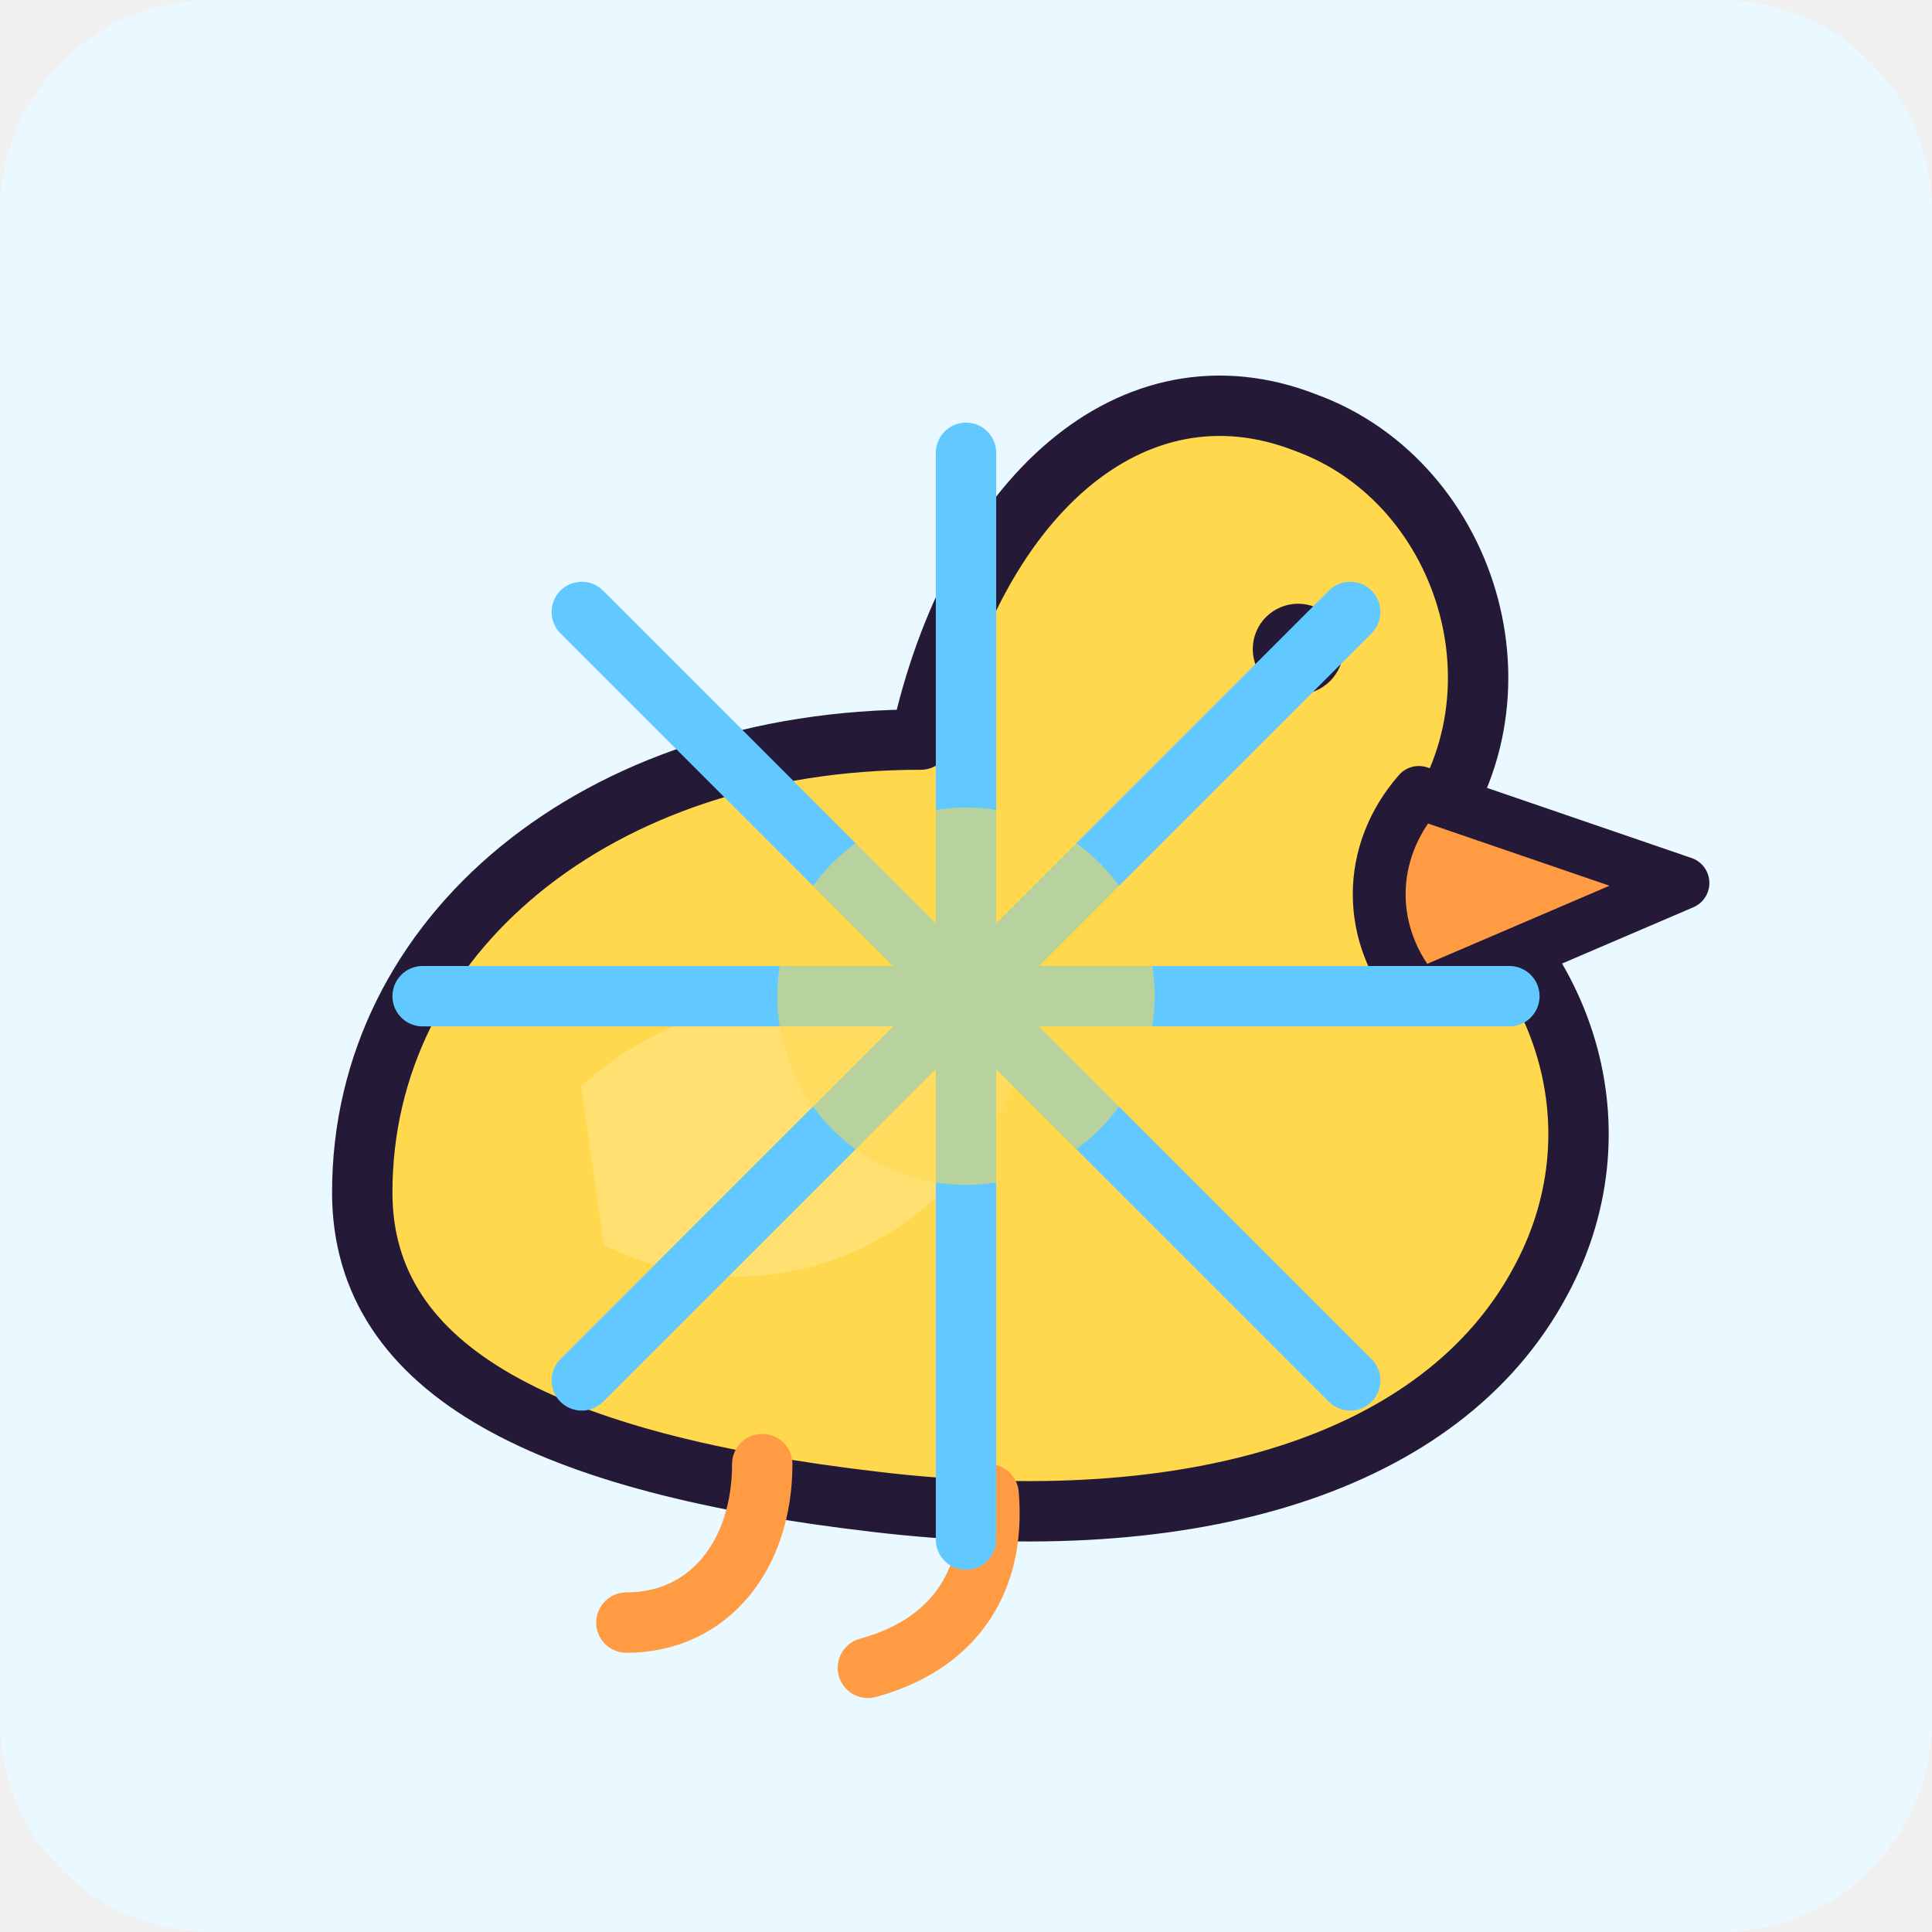
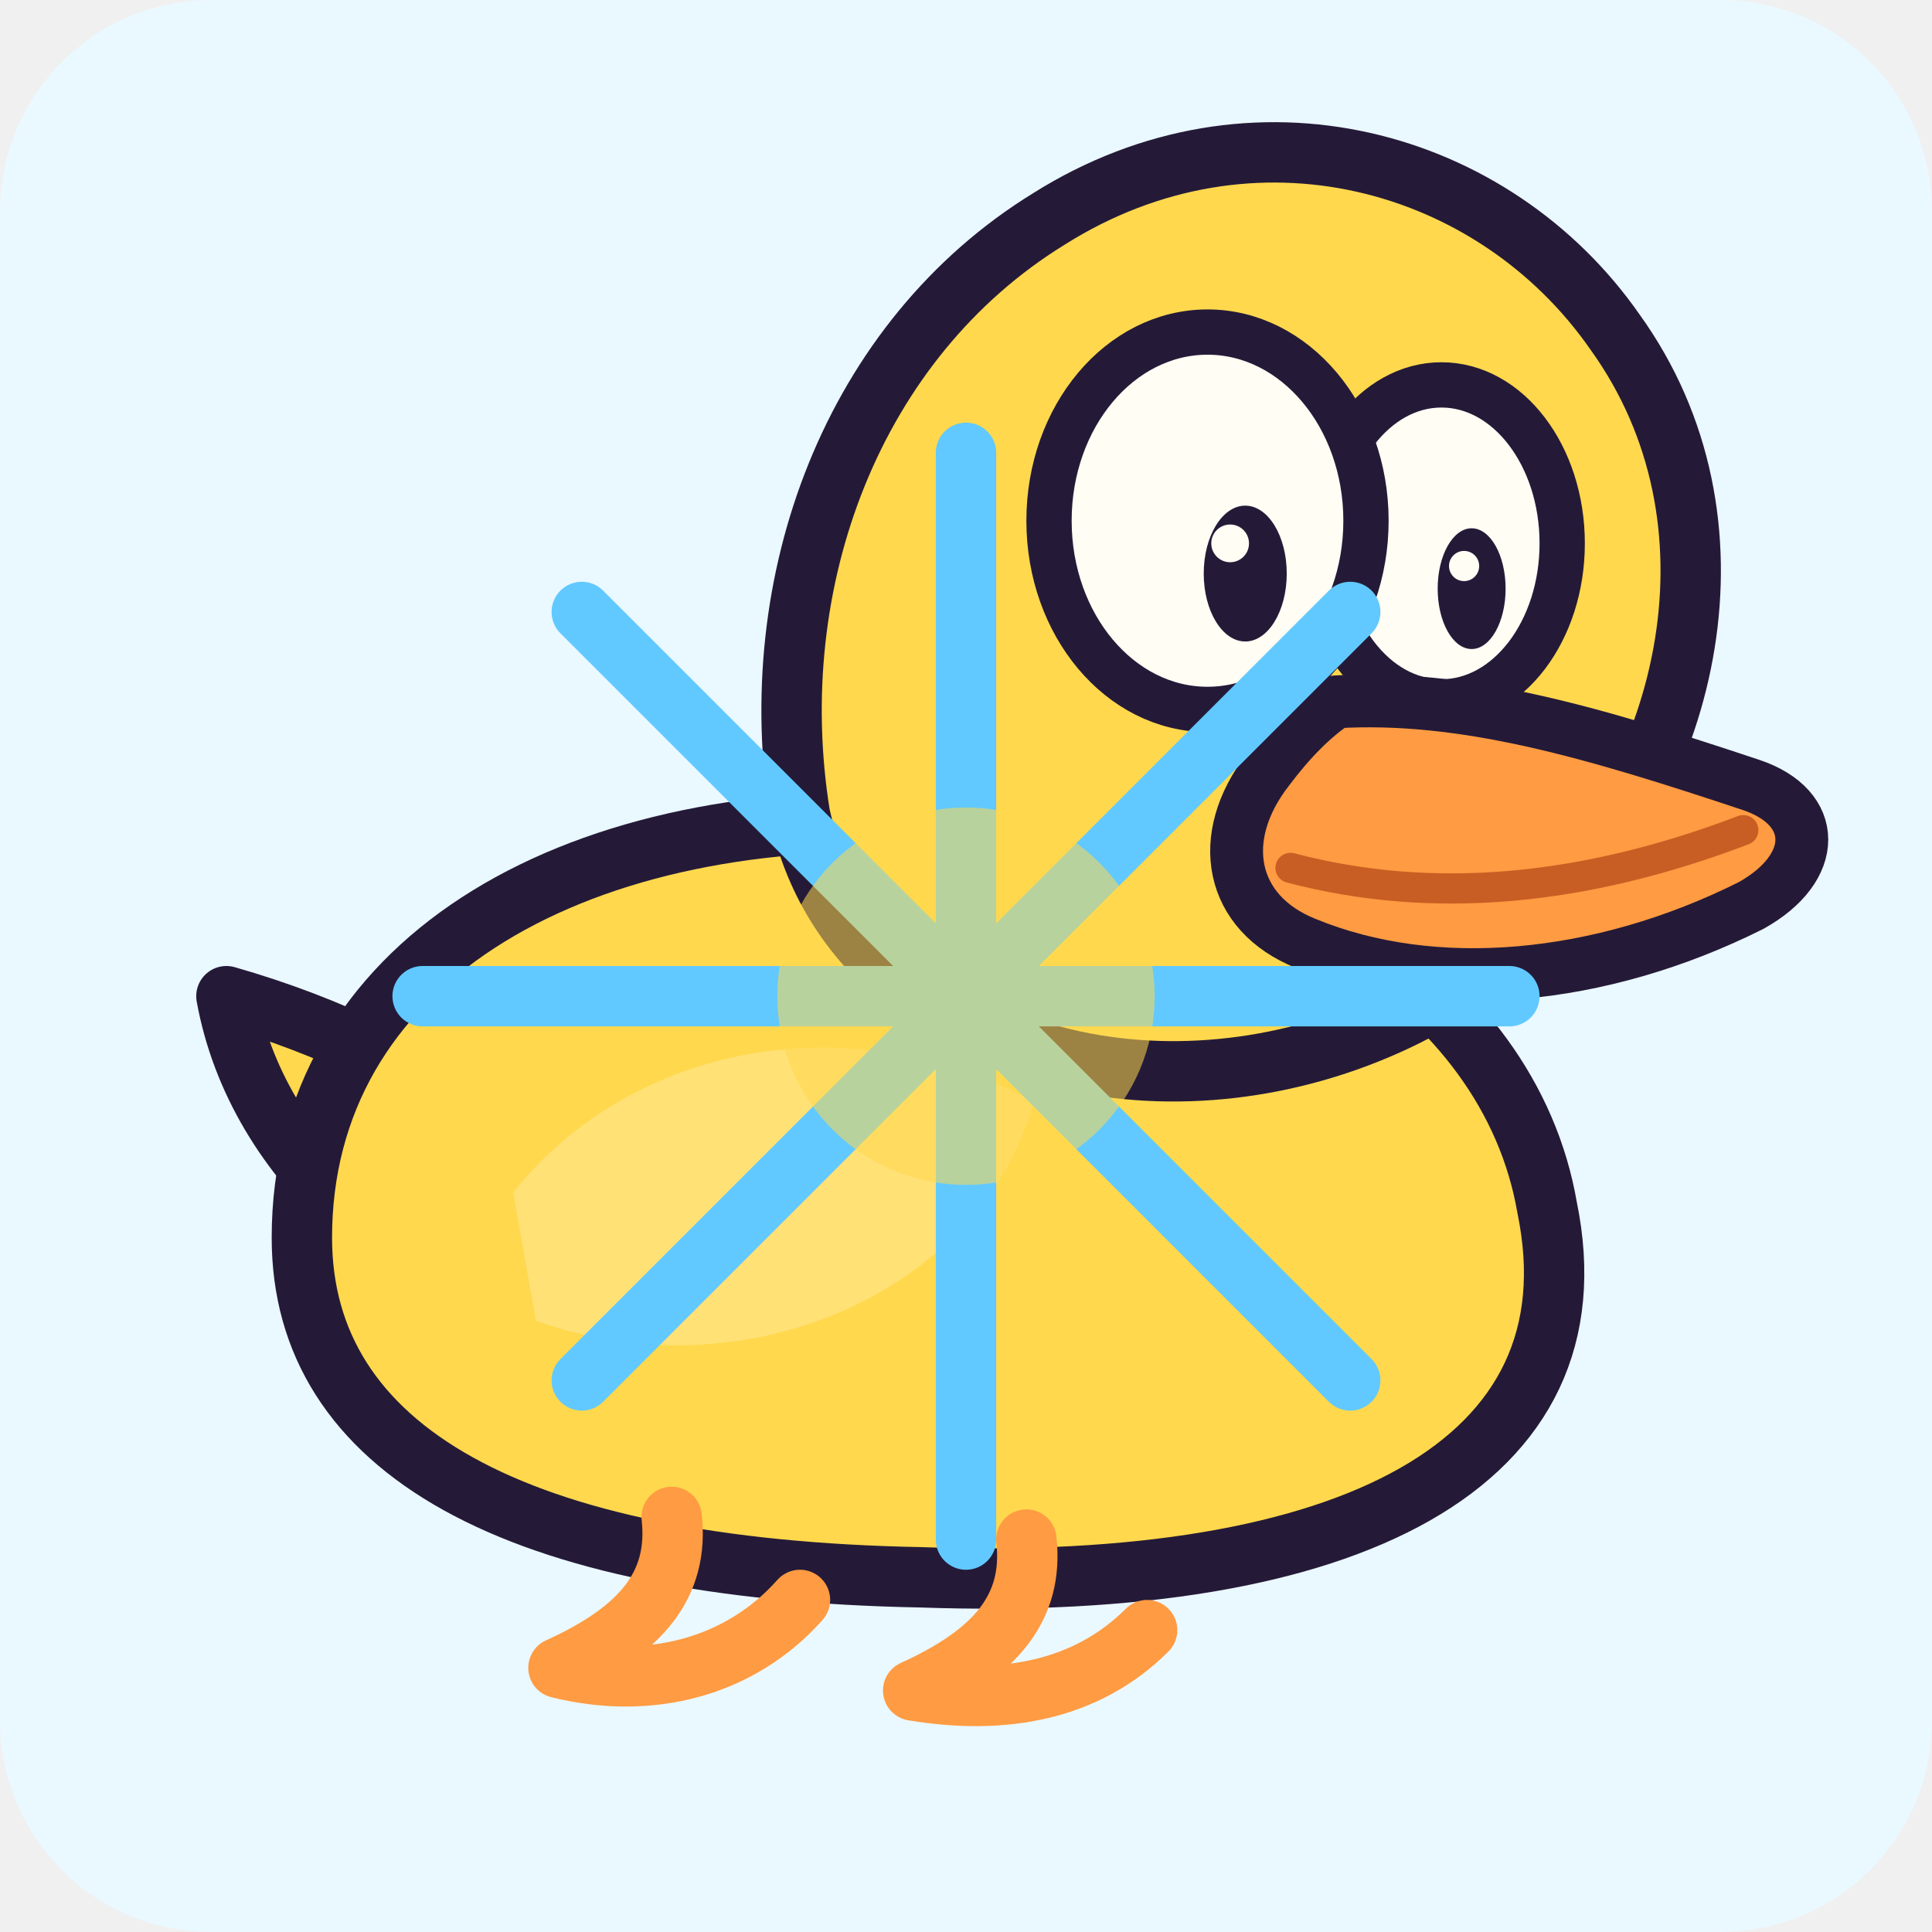
<svg xmlns="http://www.w3.org/2000/svg" viewBox="0 0 256 256" width="256" height="256" fill="none">
  <rect width="256" height="256" rx="28" fill="#EAF8FF" />
-   <path d="M48 158c0-34 31-60 74-60 7-32 28-51 51-42 22 8 31 38 14 57 21 13 28 37 17 57-13 24-46 34-88 29-43-5-68-17-68-41Z" fill="#FFD84D" stroke="#241A38" stroke-width="8" stroke-linejoin="round" />
-   <path d="M77 144c16-15 43-16 58-2-8 22-32 34-55 23" fill="#fff" opacity=".2" />
-   <path d="m188 105 35 12-35 15c-7-8-7-19 0-27Z" fill="#FF9B42" stroke="#241A38" stroke-width="7" stroke-linejoin="round" />
-   <circle cx="172" cy="86" r="6" fill="#241A38" />
-   <path d="M101 194c0 12-7 21-18 21m48-17c1 12-5 20-16 23" stroke="#FF9B42" stroke-width="8" stroke-linecap="round" />
+   <path d="M47 161c-9-8-15-18-17-29 14 4 26 10 35 17" fill="#FFD84D" stroke="#241A38" stroke-width="8" stroke-linecap="round" stroke-linejoin="round" />
+   <path d="M40 164c0-36 35-57 82-55 46 1 78 22 83 51 7 34-26 51-83 49-54-1-82-17-82-45Z" fill="#FFD84D" stroke="#241A38" stroke-width="8" stroke-linejoin="round" />
+   <path d="M106 108c-5-31 7-63 33-79 27-17 59-8 75 15 18 25 10 59-10 78-22 22-59 27-83 9-8-6-13-14-15-23Z" fill="#FFD84D" stroke="#241A38" stroke-width="8" stroke-linejoin="round" />
+   <path d="M68 158c16-20 45-25 69-12-7 25-38 39-66 29" fill="#FFFDF4" opacity=".24" />
+   <ellipse cx="191" cy="72" rx="16" ry="21" fill="#FFFDF4" stroke="#241A38" stroke-width="6" />
+   <ellipse cx="160" cy="69" rx="21" ry="25" fill="#FFFDF4" stroke="#241A38" stroke-width="6" />
+   <ellipse cx="165" cy="76" rx="5.5" ry="9" fill="#241A38" />
+   <ellipse cx="195" cy="78" rx="4.5" ry="8" fill="#241A38" />
+   <circle cx="163" cy="72" r="2.5" fill="#FFFDF4" />
+   <circle cx="194" cy="75" r="2" fill="#FFFDF4" />
+   <path d="M177 93c17-1 34 4 55 11 9 3 9 11 0 16-20 10-42 12-59 5-10-4-12-14-5-23 3-4 6-7 9-9Z" fill="#FF9B42" stroke="#241A38" stroke-width="7" stroke-linejoin="round" />
+   <path d="M171 115c19 5 39 3 60-5" stroke="#C95E24" stroke-width="4" stroke-linecap="round" />
+   <path d="M89 201c1 9-4 15-15 20 12 3 24 0 32-9m30-8c1 9-4 15-15 20 12 2 23 0 31-8" fill="none" stroke="#FF9B42" stroke-width="8" stroke-linecap="round" stroke-linejoin="round" />
  <g stroke="#61C9FF" stroke-width="8" stroke-linecap="round">
    <path d="M200 132 128 132" />
    <path d="M178.912 182.912 128 132" />
    <path d="M128 204 128 132" />
    <path d="M77.088 182.912 128 132" />
    <path d="M56 132 128 132" />
    <path d="M77.088 81.088 128 132" />
    <path d="M128 60 128 132" />
    <path d="M178.912 81.088 128 132" />
  </g>
  <circle cx="128" cy="132" r="25" fill="#FFD84D" opacity=".55" />
</svg>
